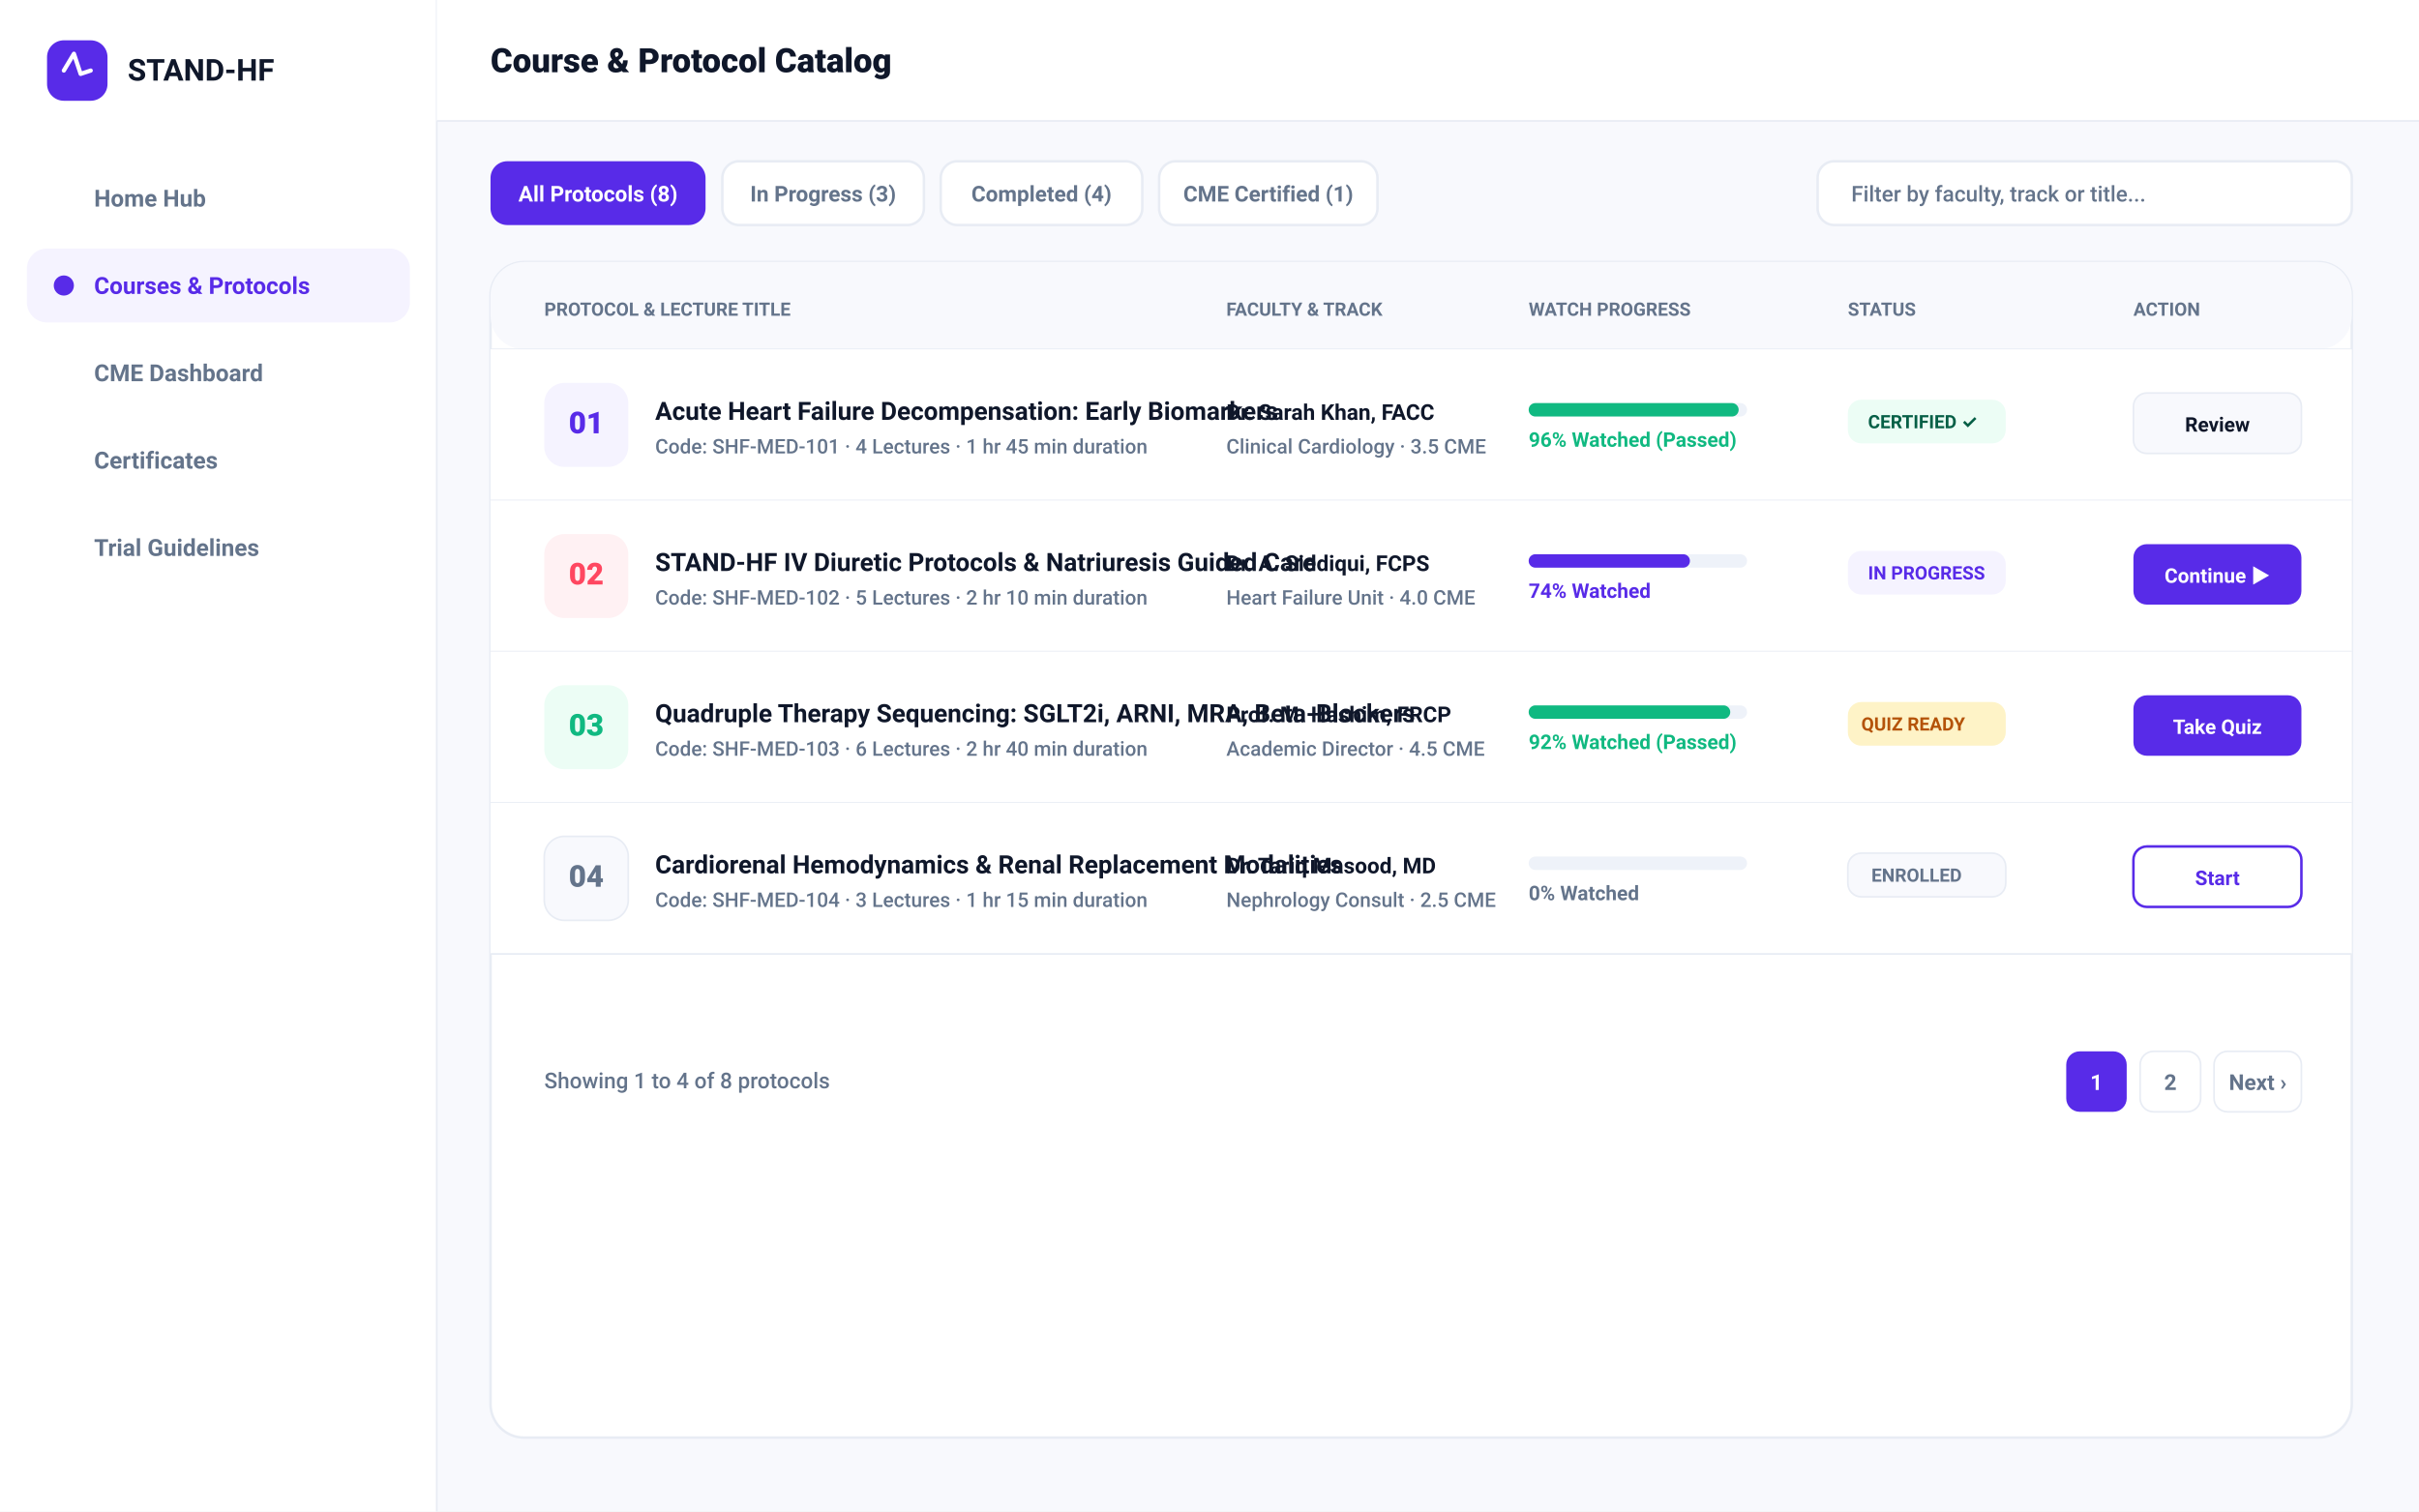
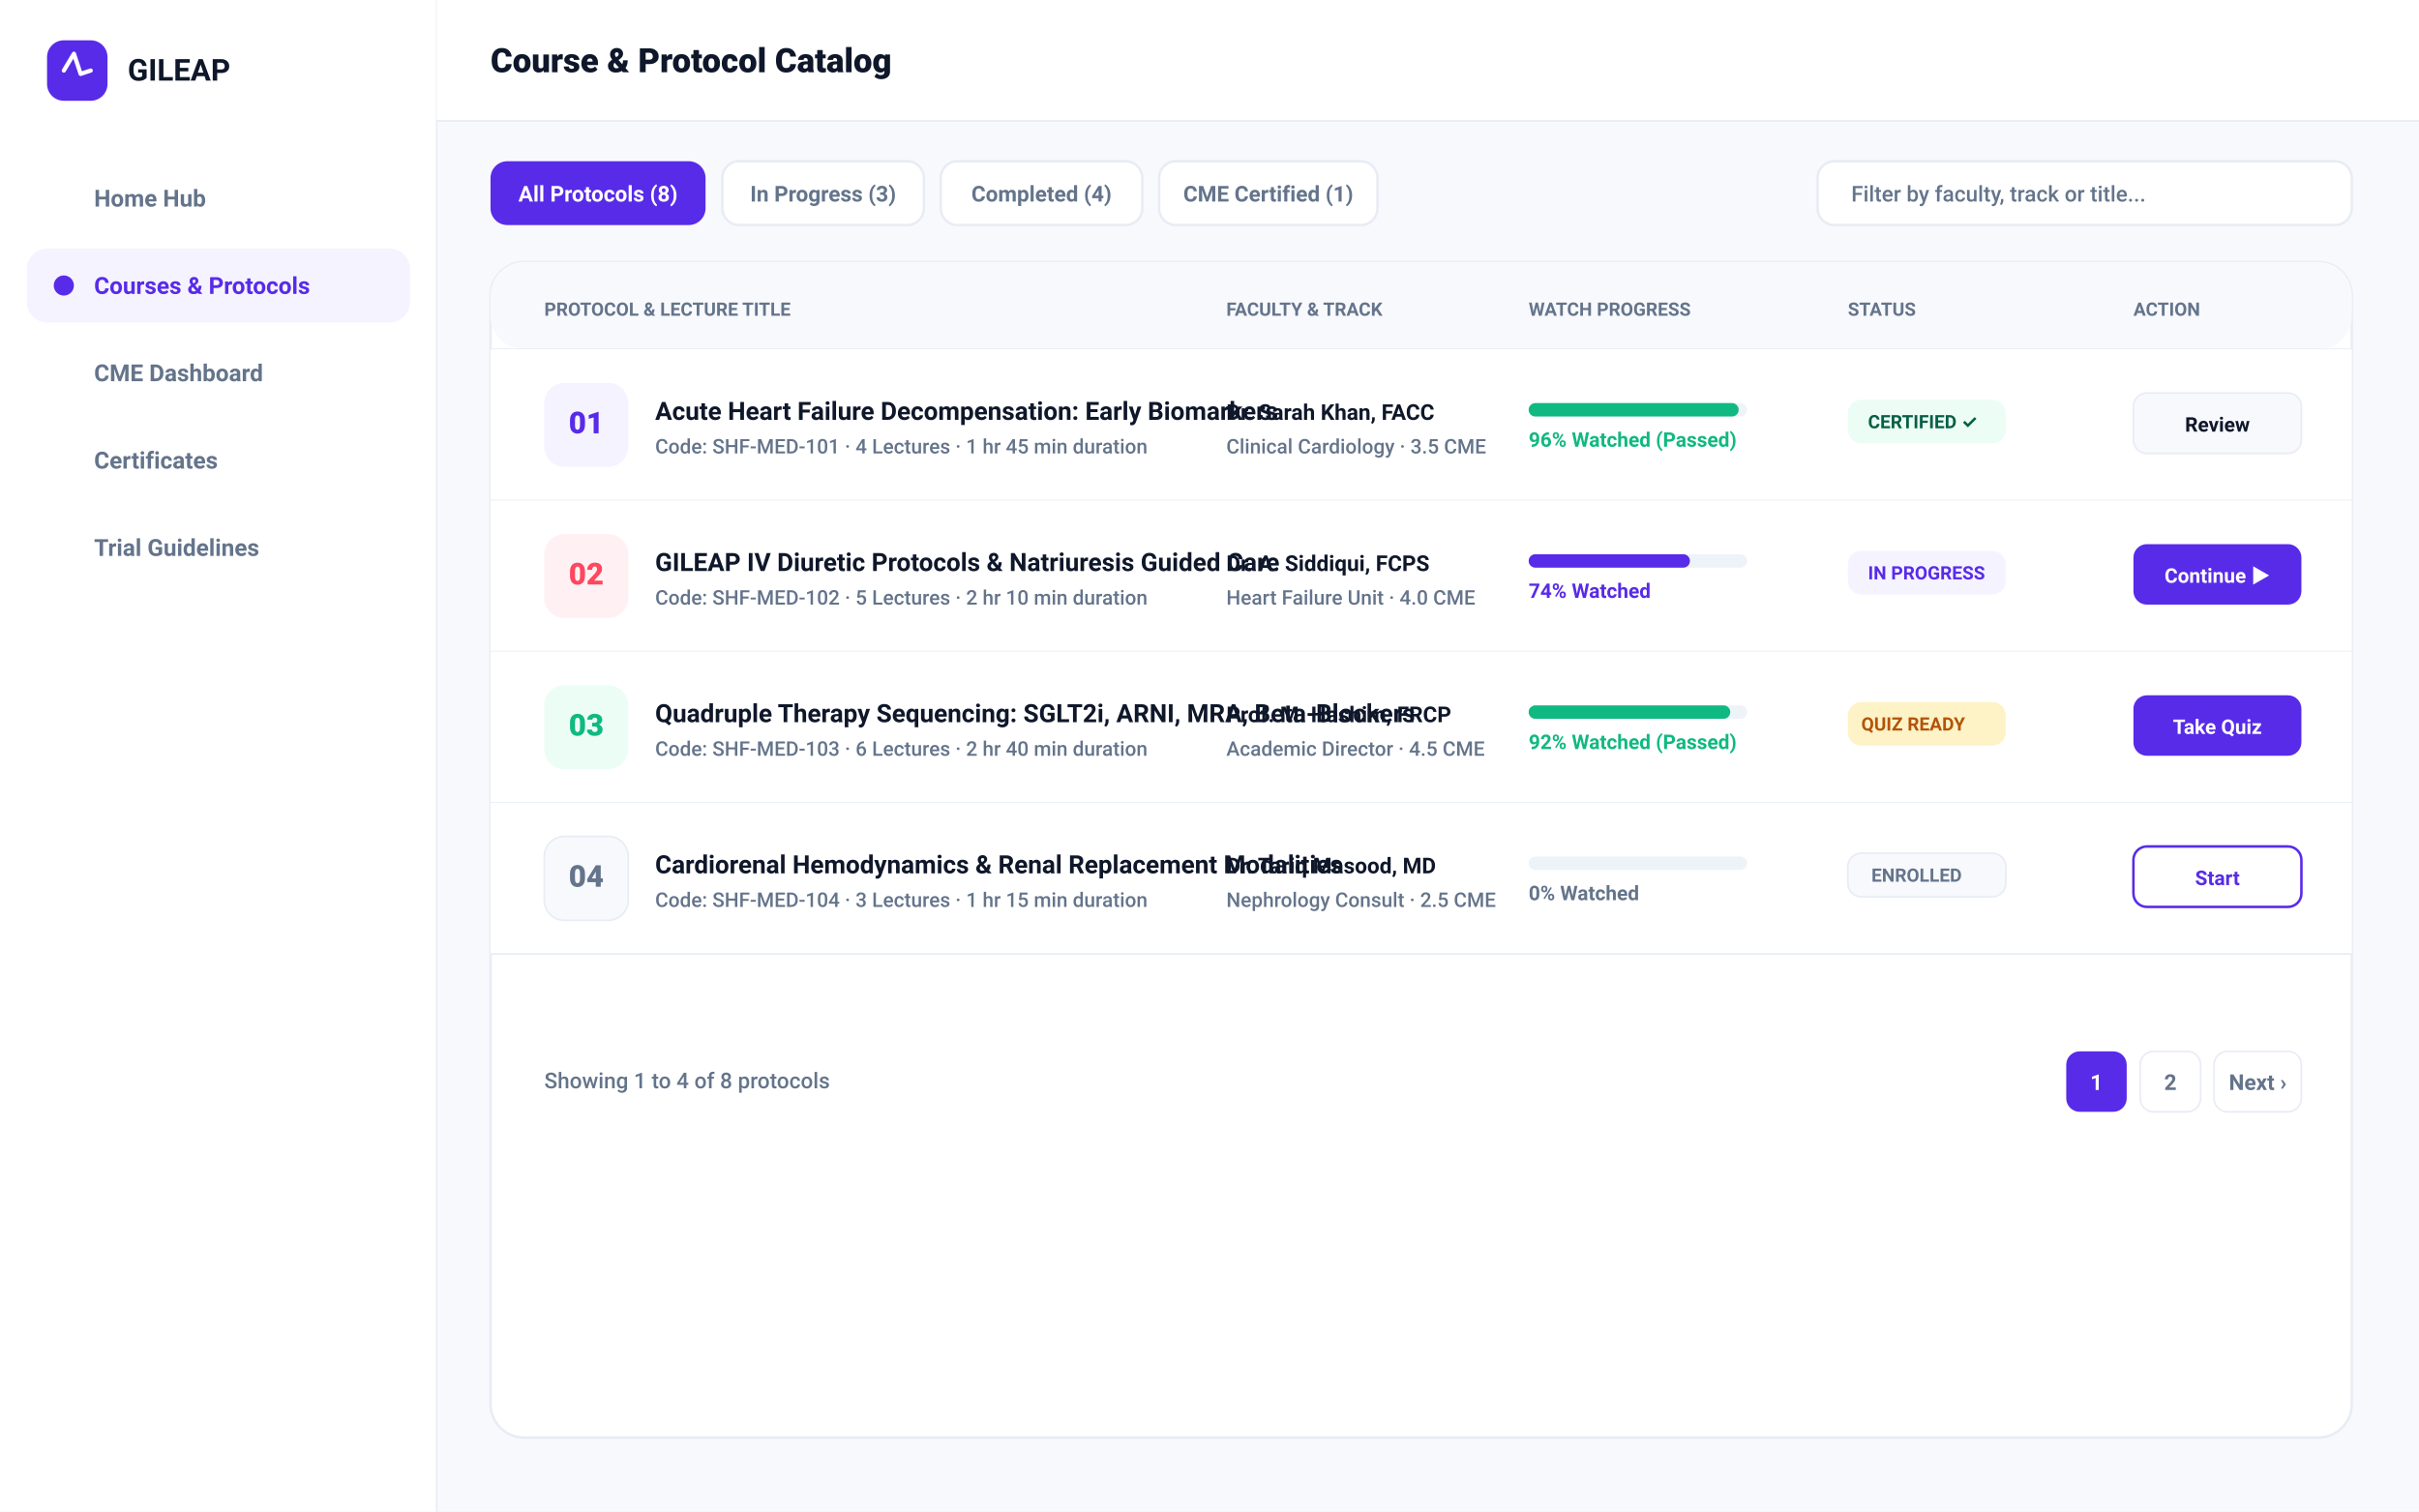
<svg xmlns="http://www.w3.org/2000/svg" width="1440" height="900" viewBox="0 0 1440 900" fill="none">
  <defs>
    <style>
      .font { font-family: -apple-system, BlinkMacSystemFont, "Segoe UI", Roboto, Helvetica, Arial, sans-serif; }
    </style>
  </defs>
  <rect width="1440" height="900" fill="#f8f9fd" />
  <rect x="0" y="0" width="260" height="900" fill="#ffffff" />
  <line x1="260" y1="0" x2="260" y2="900" stroke="#e8ecf4" stroke-width="1" />
  <rect x="28" y="24" width="36" height="36" rx="10" fill="#582be8" />
  <path d="M38 42 L44 32 L48 44 L54 42" stroke="#ffffff" stroke-width="2.5" stroke-linecap="round" stroke-linejoin="round" />
-   <text x="76" y="48" class="font" font-size="18" font-weight="700" fill="#0f172a">STAND-HF</text>
+   <text x="76" y="48" class="font" font-size="18" font-weight="700" fill="#0f172a">GILEAP</text>
  <rect x="16" y="96" width="228" height="44" rx="12" fill="transparent" />
  <text x="56" y="123" class="font" font-size="14" font-weight="600" fill="#64748b">Home Hub</text>
  <rect x="16" y="148" width="228" height="44" rx="12" fill="#f5f3ff" />
  <circle cx="38" cy="170" r="6" fill="#582be8" />
  <text x="56" y="175" class="font" font-size="14" font-weight="700" fill="#582be8">Courses &amp; Protocols</text>
  <rect x="16" y="200" width="228" height="44" rx="12" fill="transparent" />
  <text x="56" y="227" class="font" font-size="14" font-weight="600" fill="#64748b">CME Dashboard</text>
  <rect x="16" y="252" width="228" height="44" rx="12" fill="transparent" />
  <text x="56" y="279" class="font" font-size="14" font-weight="600" fill="#64748b">Certificates</text>
  <rect x="16" y="304" width="228" height="44" rx="12" fill="transparent" />
  <text x="56" y="331" class="font" font-size="14" font-weight="600" fill="#64748b">Trial Guidelines</text>
  <rect x="260" y="0" width="1180" height="72" fill="#ffffff" />
  <line x1="260" y1="72" x2="1440" y2="72" stroke="#e8ecf4" stroke-width="1" />
  <text x="292" y="43" class="font" font-size="20" font-weight="800" fill="#0f172a">Course &amp; Protocol Catalog</text>
  <g transform="translate(292, 96)">
    <rect x="0" y="0" width="128" height="38" rx="10" fill="#582be8" />
    <text x="64" y="24" class="font" font-size="13" font-weight="700" fill="#ffffff" text-anchor="middle">All Protocols (8)</text>
    <rect x="138" y="0" width="120" height="38" rx="10" fill="#ffffff" stroke="#e8ecf4" stroke-width="1.5" />
    <text x="198" y="24" class="font" font-size="13" font-weight="600" fill="#64748b" text-anchor="middle">In Progress (3)</text>
    <rect x="268" y="0" width="120" height="38" rx="10" fill="#ffffff" stroke="#e8ecf4" stroke-width="1.5" />
    <text x="328" y="24" class="font" font-size="13" font-weight="600" fill="#64748b" text-anchor="middle">Completed (4)</text>
    <rect x="398" y="0" width="130" height="38" rx="10" fill="#ffffff" stroke="#e8ecf4" stroke-width="1.5" />
    <text x="463" y="24" class="font" font-size="13" font-weight="600" fill="#64748b" text-anchor="middle">CME Certified (1)</text>
    <rect x="790" y="0" width="318" height="38" rx="10" fill="#ffffff" stroke="#e8ecf4" stroke-width="1.5" />
    <text x="810" y="24" class="font" font-size="13" font-weight="500" fill="#64748b">Filter by faculty, track or title...</text>
  </g>
  <rect x="292" y="156" width="1108" height="700" rx="20" fill="#ffffff" stroke="#e8ecf4" stroke-width="1.5" />
  <rect x="292" y="156" width="1108" height="52" rx="20" fill="#f8f9fd" />
  <line x1="292" y1="208" x2="1400" y2="208" stroke="#e8ecf4" />
  <text x="324" y="188" class="font" font-size="11" font-weight="700" fill="#64748b">PROTOCOL &amp; LECTURE TITLE</text>
  <text x="730" y="188" class="font" font-size="11" font-weight="700" fill="#64748b">FACULTY &amp; TRACK</text>
  <text x="910" y="188" class="font" font-size="11" font-weight="700" fill="#64748b">WATCH PROGRESS</text>
  <text x="1100" y="188" class="font" font-size="11" font-weight="700" fill="#64748b">STATUS</text>
  <text x="1270" y="188" class="font" font-size="11" font-weight="700" fill="#64748b">ACTION</text>
  <g transform="translate(0, 208)">
    <rect x="292" y="0" width="1108" height="90" fill="#ffffff" />
    <line x1="292" y1="90" x2="1400" y2="90" stroke="#e8ecf4" />
    <rect x="324" y="20" width="50" height="50" rx="12" fill="#f5f3ff" />
    <text x="349" y="50" class="font" font-size="18" font-weight="800" fill="#582be8" text-anchor="middle">01</text>
    <text x="390" y="42" class="font" font-size="15" font-weight="700" fill="#0f172a">Acute Heart Failure Decompensation: Early Biomarkers</text>
    <text x="390" y="62" class="font" font-size="12" font-weight="500" fill="#64748b">Code: SHF-MED-101 · 4 Lectures · 1 hr 45 min duration</text>
    <text x="730" y="42" class="font" font-size="13" font-weight="700" fill="#0f172a">Dr. Sarah Khan, FACC</text>
    <text x="730" y="62" class="font" font-size="12" font-weight="500" fill="#64748b">Clinical Cardiology · 3.5 CME</text>
    <rect x="910" y="32" width="130" height="8" rx="4" fill="#eef2f9" />
    <rect x="910" y="32" width="125" height="8" rx="4" fill="#10b981" />
    <text x="910" y="58" class="font" font-size="12" font-weight="700" fill="#10b981">96% Watched (Passed)</text>
    <rect x="1100" y="30" width="94" height="26" rx="8" fill="#ecfdf5" />
    <text x="1112" y="47" class="font" font-size="11" font-weight="700" fill="#065f46">CERTIFIED ✓</text>
    <rect x="1270" y="26" width="100" height="36" rx="8" fill="#f8f9fd" stroke="#e8ecf4" stroke-width="1" />
    <text x="1320" y="49" class="font" font-size="12" font-weight="700" fill="#0f172a" text-anchor="middle">Review</text>
  </g>
  <g transform="translate(0, 298)">
    <rect x="292" y="0" width="1108" height="90" fill="#ffffff" />
    <line x1="292" y1="90" x2="1400" y2="90" stroke="#e8ecf4" />
    <rect x="324" y="20" width="50" height="50" rx="12" fill="#fff1f3" />
    <text x="349" y="50" class="font" font-size="18" font-weight="800" fill="#ff4760" text-anchor="middle">02</text>
-     <text x="390" y="42" class="font" font-size="15" font-weight="700" fill="#0f172a">STAND-HF IV Diuretic Protocols &amp; Natriuresis Guided Care</text>
+     <text x="390" y="42" class="font" font-size="15" font-weight="700" fill="#0f172a">GILEAP IV Diuretic Protocols &amp; Natriuresis Guided Care</text>
    <text x="390" y="62" class="font" font-size="12" font-weight="500" fill="#64748b">Code: SHF-MED-102 · 5 Lectures · 2 hr 10 min duration</text>
    <text x="730" y="42" class="font" font-size="13" font-weight="700" fill="#0f172a">Dr. A. Siddiqui, FCPS</text>
    <text x="730" y="62" class="font" font-size="12" font-weight="500" fill="#64748b">Heart Failure Unit · 4.0 CME</text>
    <rect x="910" y="32" width="130" height="8" rx="4" fill="#eef2f9" />
    <rect x="910" y="32" width="96" height="8" rx="4" fill="#582be8" />
    <text x="910" y="58" class="font" font-size="12" font-weight="700" fill="#582be8">74% Watched</text>
    <rect x="1100" y="30" width="94" height="26" rx="8" fill="#f5f3ff" />
    <text x="1112" y="47" class="font" font-size="11" font-weight="700" fill="#582be8">IN PROGRESS</text>
    <rect x="1270" y="26" width="100" height="36" rx="8" fill="#582be8" />
    <text x="1320" y="49" class="font" font-size="12" font-weight="700" fill="#ffffff" text-anchor="middle">Continue ▶</text>
  </g>
  <g transform="translate(0, 388)">
    <rect x="292" y="0" width="1108" height="90" fill="#ffffff" />
    <line x1="292" y1="90" x2="1400" y2="90" stroke="#e8ecf4" />
    <rect x="324" y="20" width="50" height="50" rx="12" fill="#ecfdf5" />
    <text x="349" y="50" class="font" font-size="18" font-weight="800" fill="#10b981" text-anchor="middle">03</text>
    <text x="390" y="42" class="font" font-size="15" font-weight="700" fill="#0f172a">Quadruple Therapy Sequencing: SGLT2i, ARNI, MRA, Beta-Blockers</text>
    <text x="390" y="62" class="font" font-size="12" font-weight="500" fill="#64748b">Code: SHF-MED-103 · 6 Lectures · 2 hr 40 min duration</text>
    <text x="730" y="42" class="font" font-size="13" font-weight="700" fill="#0f172a">Prof. M. Hashim, FRCP</text>
    <text x="730" y="62" class="font" font-size="12" font-weight="500" fill="#64748b">Academic Director · 4.5 CME</text>
    <rect x="910" y="32" width="130" height="8" rx="4" fill="#eef2f9" />
    <rect x="910" y="32" width="120" height="8" rx="4" fill="#10b981" />
    <text x="910" y="58" class="font" font-size="12" font-weight="700" fill="#10b981">92% Watched (Passed)</text>
    <rect x="1100" y="30" width="94" height="26" rx="8" fill="#fef3c7" />
    <text x="1108" y="47" class="font" font-size="11" font-weight="700" fill="#b45309">QUIZ READY</text>
    <rect x="1270" y="26" width="100" height="36" rx="8" fill="#582be8" />
    <text x="1320" y="49" class="font" font-size="12" font-weight="700" fill="#ffffff" text-anchor="middle">Take Quiz</text>
  </g>
  <g transform="translate(0, 478)">
    <rect x="292" y="0" width="1108" height="90" fill="#ffffff" />
    <line x1="292" y1="90" x2="1400" y2="90" stroke="#e8ecf4" />
    <rect x="324" y="20" width="50" height="50" rx="12" fill="#f8f9fd" stroke="#e8ecf4" />
    <text x="349" y="50" class="font" font-size="18" font-weight="800" fill="#64748b" text-anchor="middle">04</text>
    <text x="390" y="42" class="font" font-size="15" font-weight="700" fill="#0f172a">Cardiorenal Hemodynamics &amp; Renal Replacement Modalities</text>
    <text x="390" y="62" class="font" font-size="12" font-weight="500" fill="#64748b">Code: SHF-MED-104 · 3 Lectures · 1 hr 15 min duration</text>
    <text x="730" y="42" class="font" font-size="13" font-weight="700" fill="#0f172a">Dr. Tariq Masood, MD</text>
    <text x="730" y="62" class="font" font-size="12" font-weight="500" fill="#64748b">Nephrology Consult · 2.5 CME</text>
    <rect x="910" y="32" width="130" height="8" rx="4" fill="#eef2f9" />
    <text x="910" y="58" class="font" font-size="12" font-weight="600" fill="#64748b">0% Watched</text>
    <rect x="1100" y="30" width="94" height="26" rx="8" fill="#f8f9fd" stroke="#e8ecf4" />
    <text x="1114" y="47" class="font" font-size="11" font-weight="700" fill="#64748b">ENROLLED</text>
    <rect x="1270" y="26" width="100" height="36" rx="8" fill="#ffffff" stroke="#582be8" stroke-width="1.5" />
    <text x="1320" y="49" class="font" font-size="12" font-weight="700" fill="#582be8" text-anchor="middle">Start</text>
  </g>
  <g transform="translate(0, 580)">
    <text x="324" y="68" class="font" font-size="13" font-weight="500" fill="#64748b">Showing 1 to 4 of 8 protocols</text>
    <rect x="1230" y="46" width="36" height="36" rx="8" fill="#582be8" />
    <text x="1248" y="69" class="font" font-size="13" font-weight="700" fill="#ffffff" text-anchor="middle">1</text>
    <rect x="1274" y="46" width="36" height="36" rx="8" fill="#ffffff" stroke="#e8ecf4" />
    <text x="1292" y="69" class="font" font-size="13" font-weight="600" fill="#64748b" text-anchor="middle">2</text>
    <rect x="1318" y="46" width="52" height="36" rx="8" fill="#ffffff" stroke="#e8ecf4" />
    <text x="1344" y="69" class="font" font-size="13" font-weight="600" fill="#64748b" text-anchor="middle">Next ›</text>
  </g>
</svg>
